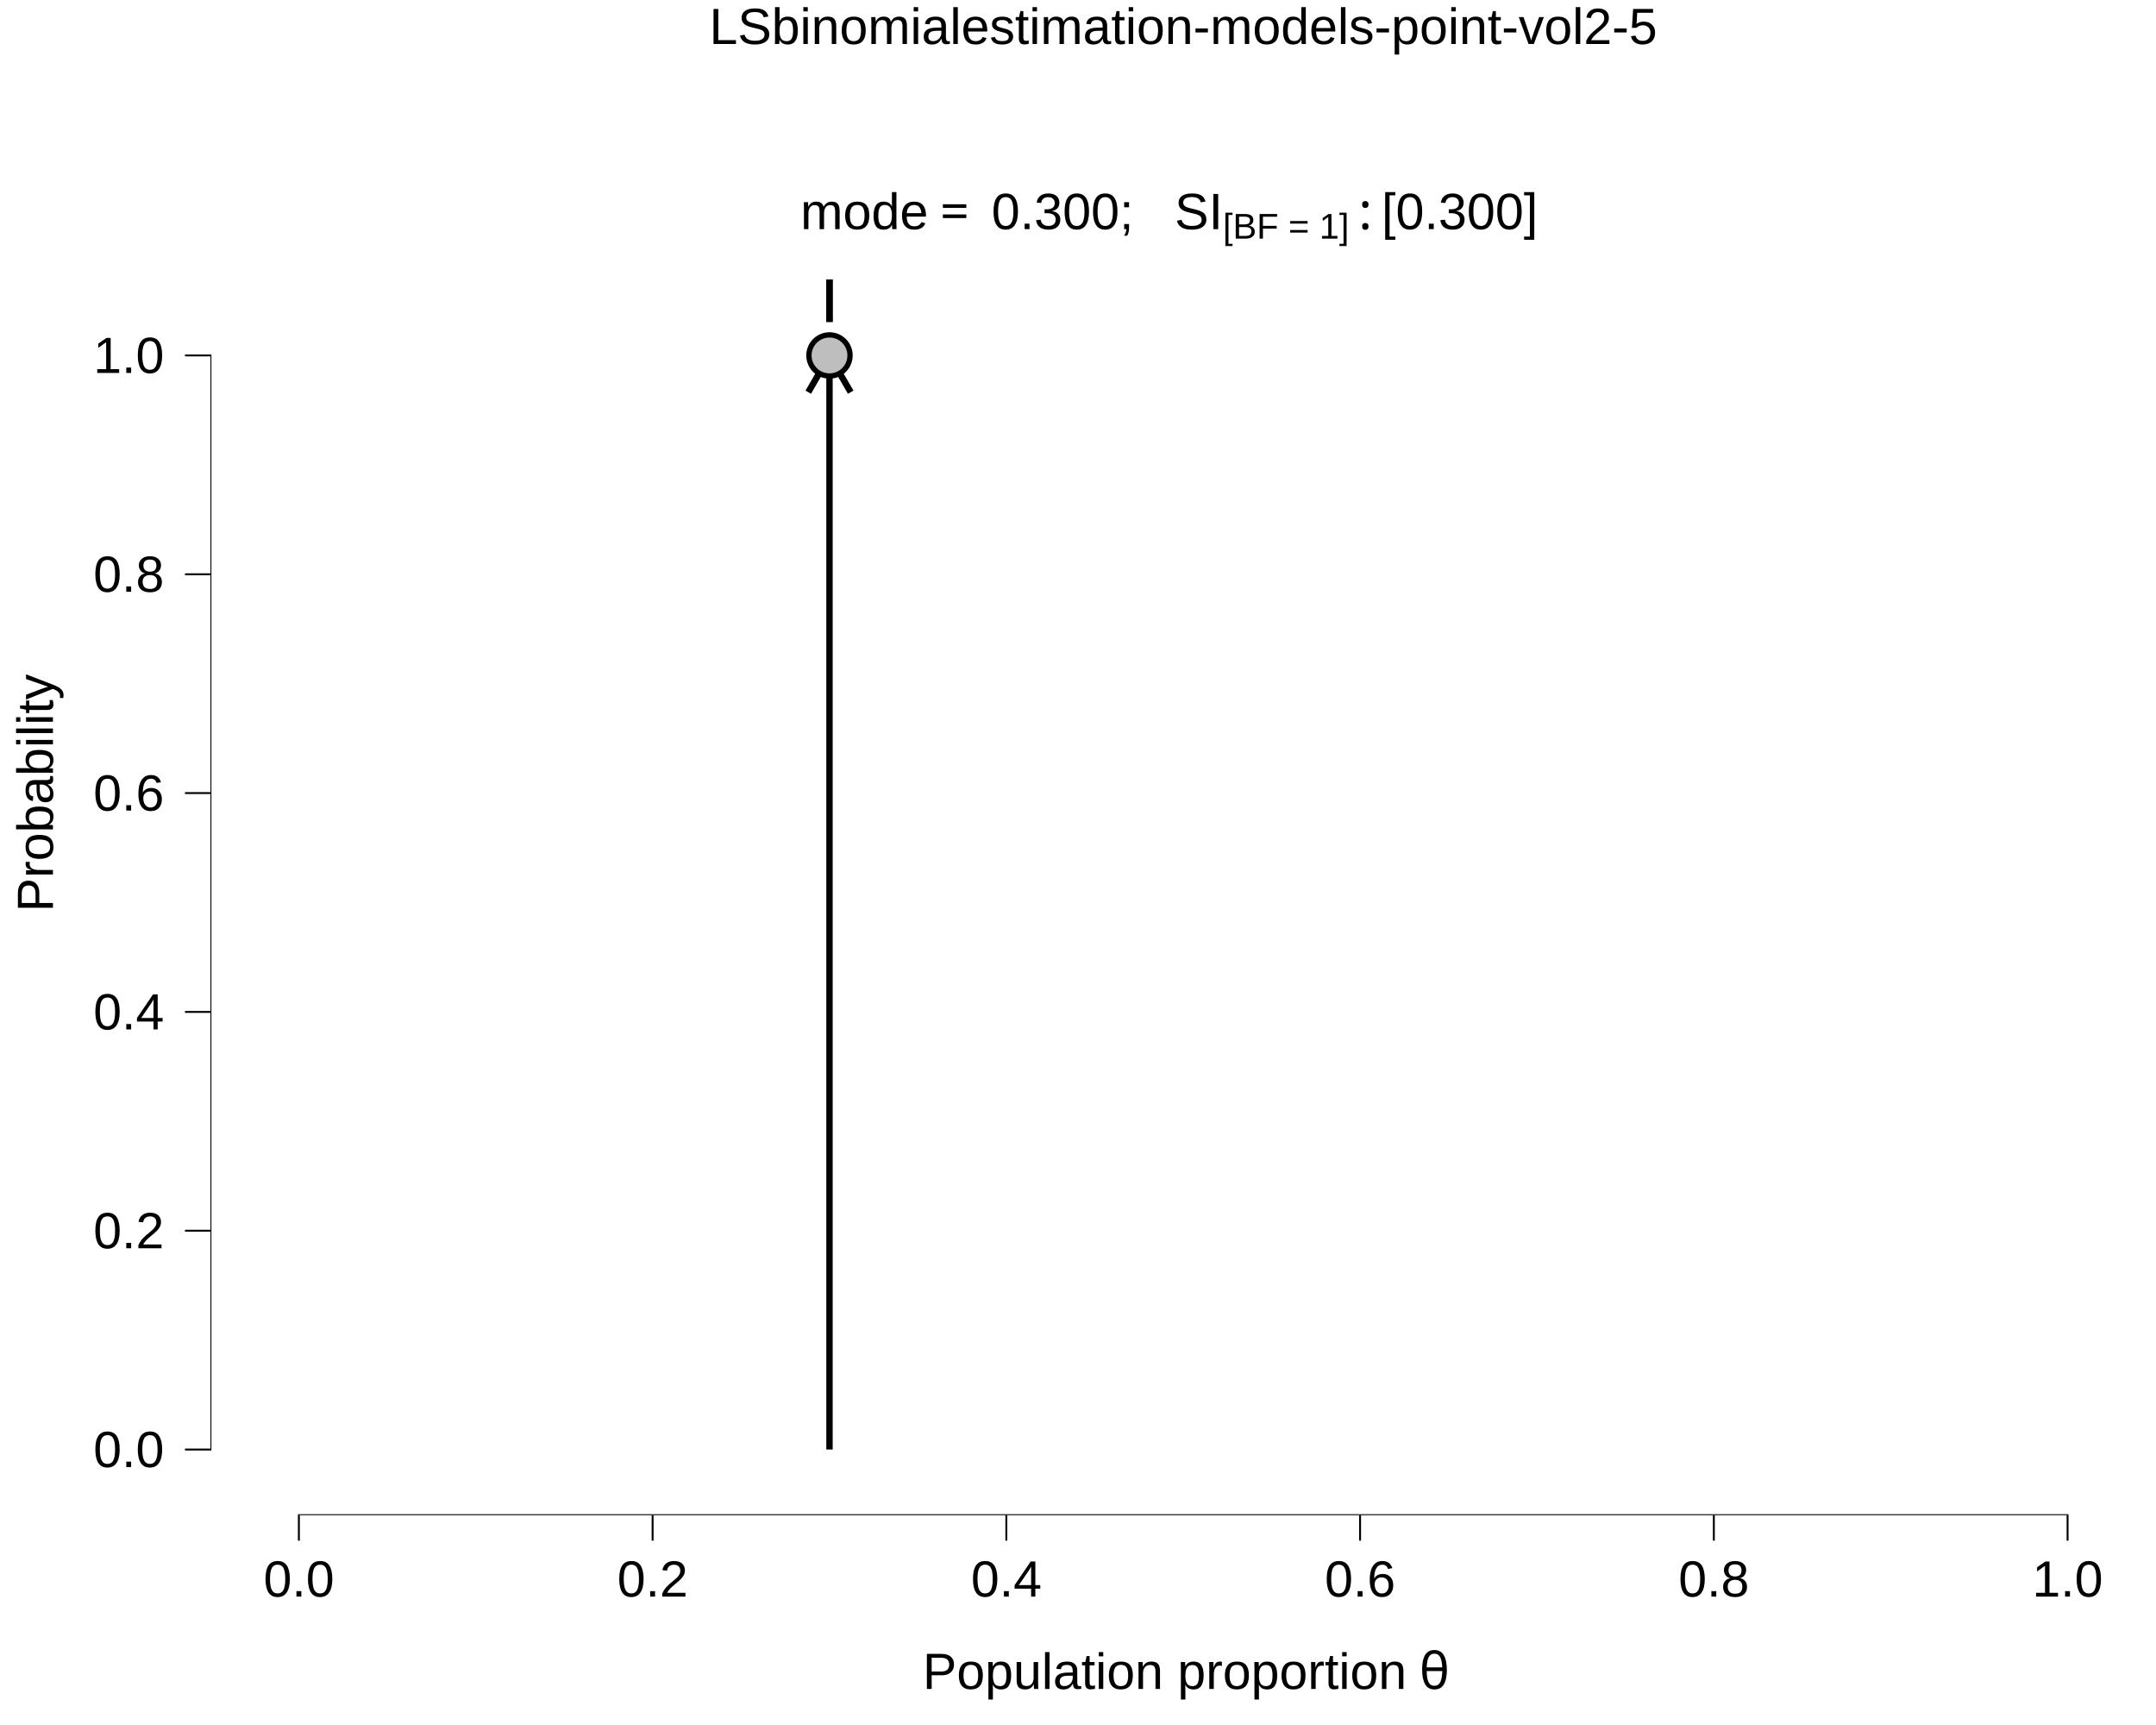
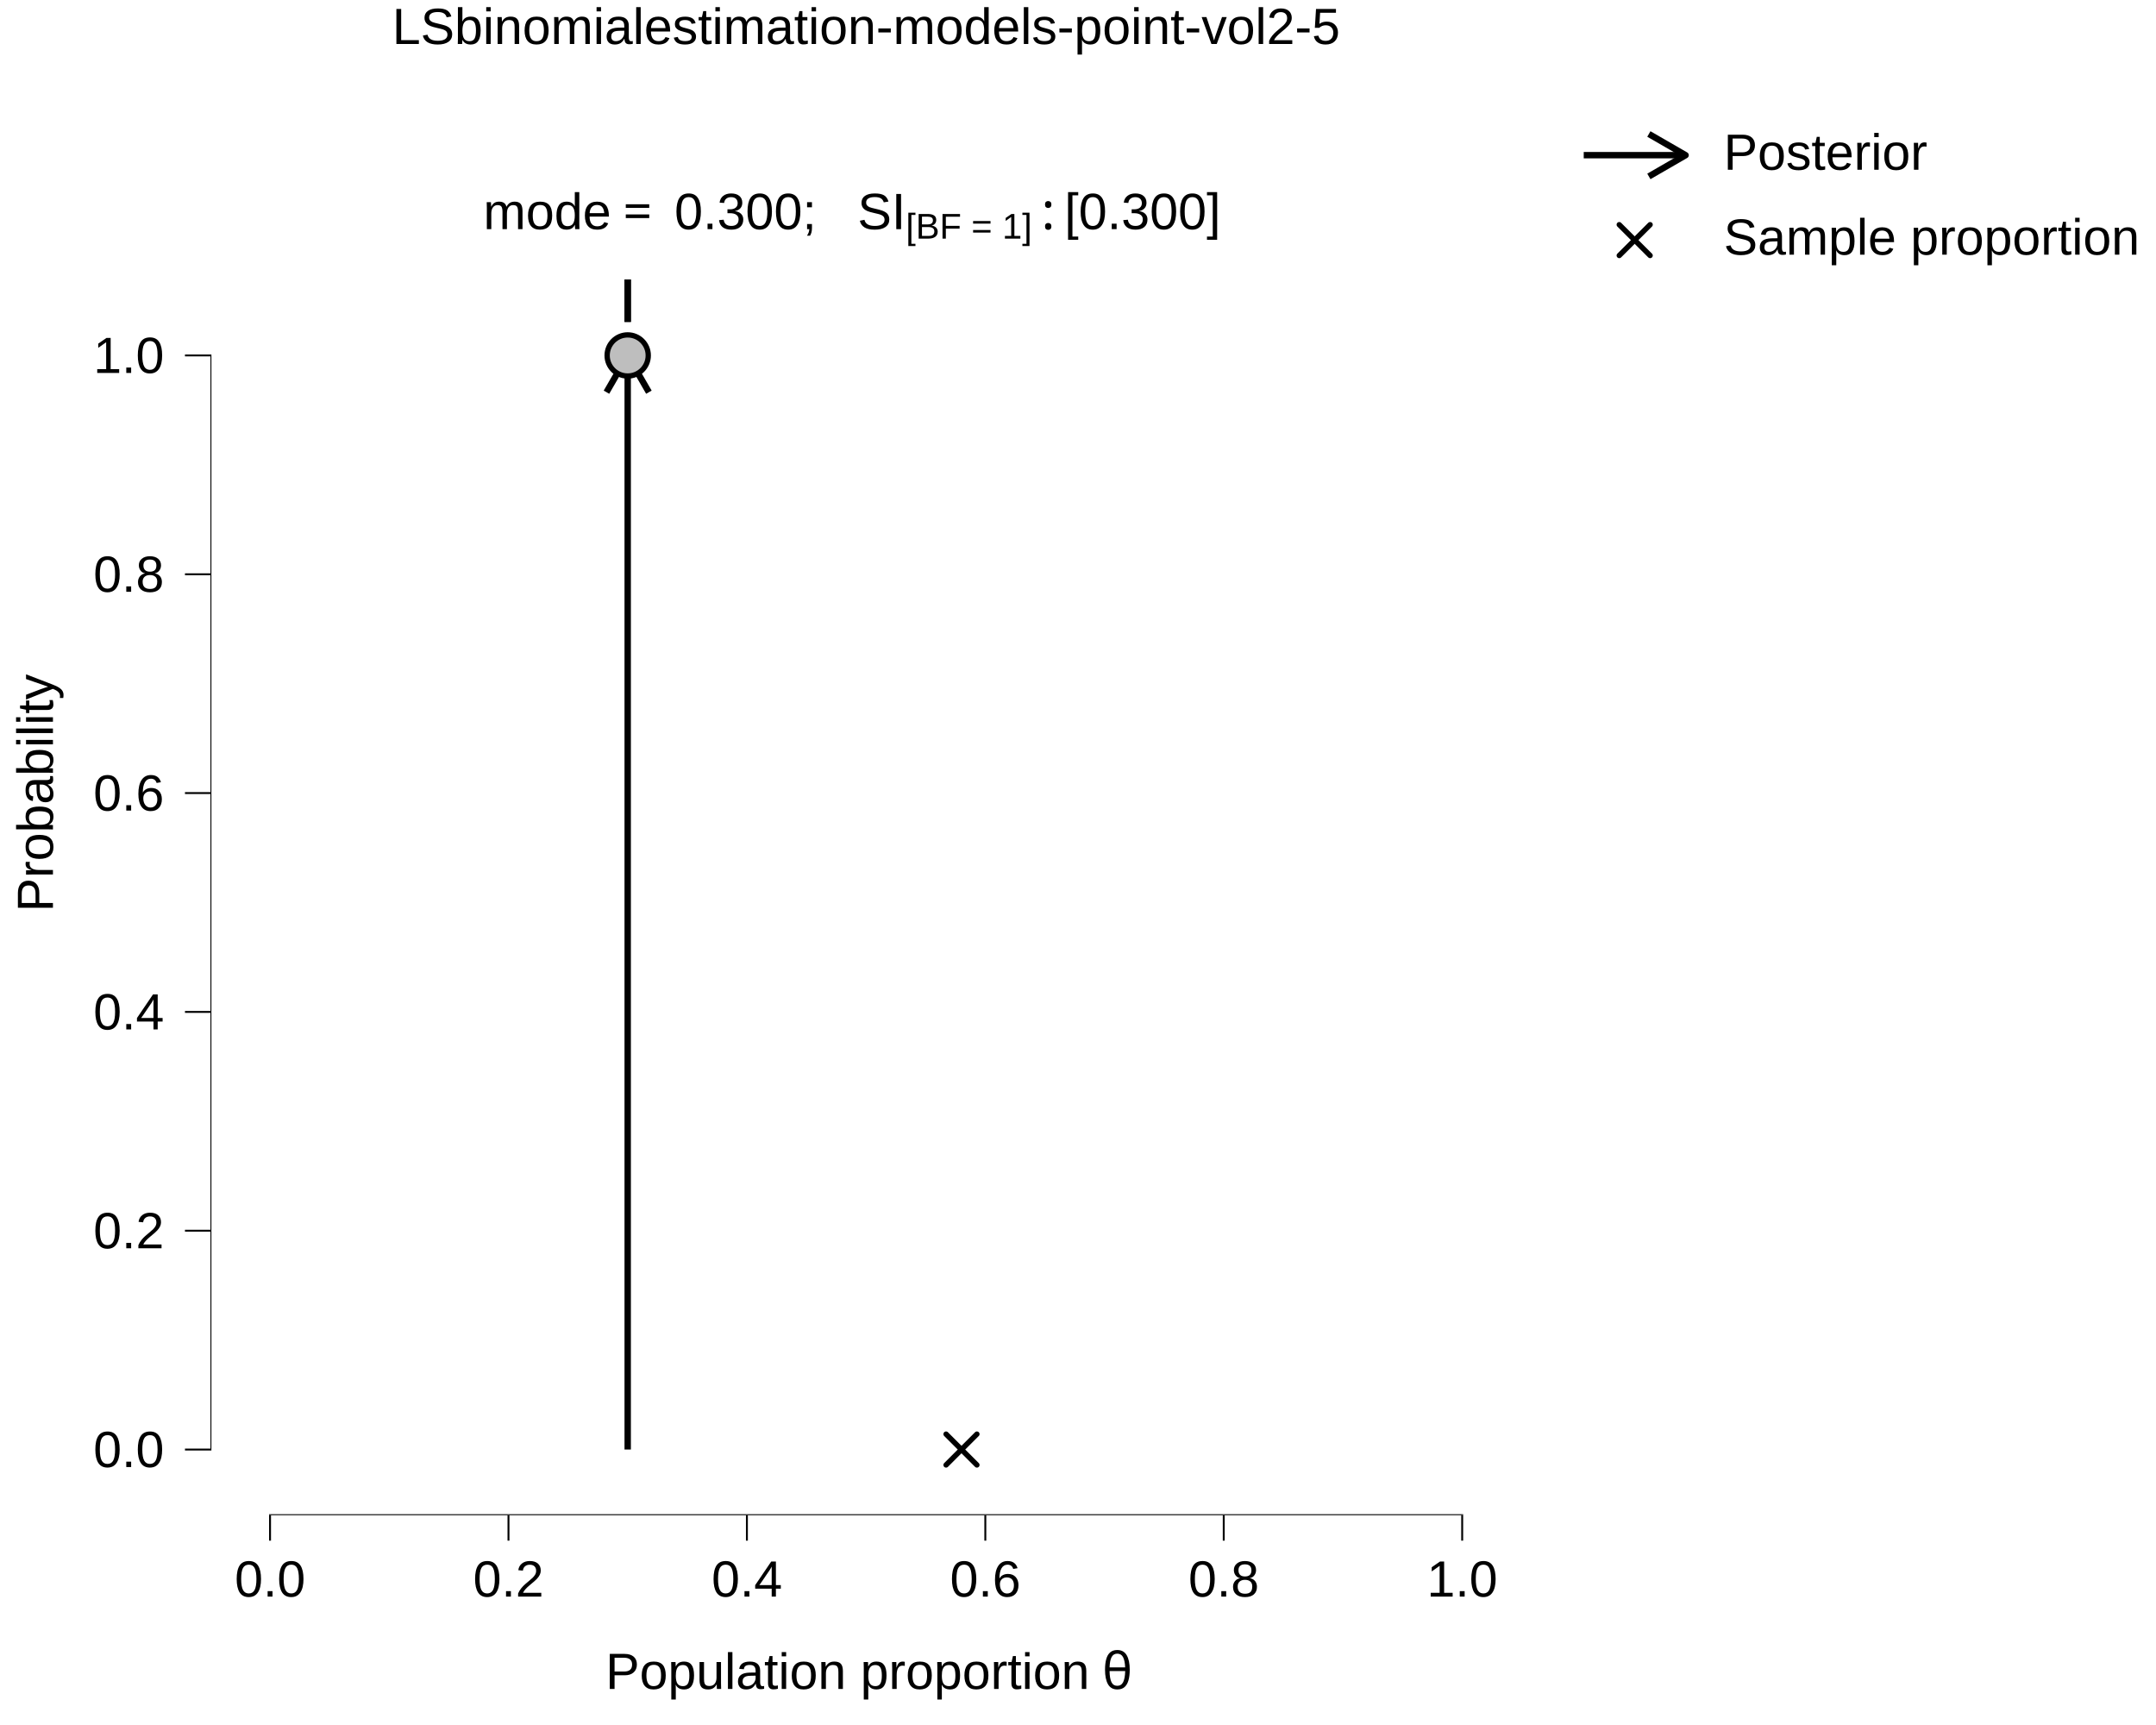
<svg xmlns="http://www.w3.org/2000/svg" viewBox="0 0 720.00 576.00">
  <defs>
    <style type="text/css">
    line, polyline, polygon, path, rect, circle {
      fill: none;
      stroke: #000000;
      stroke-linecap: round;
      stroke-linejoin: round;
      stroke-miterlimit: 10.00;
    }
  </style>
  </defs>
  <rect width="100%" height="100%" style="stroke: none; fill: #FFFFFF;" />
  <rect x="0.00" y="0.00" width="720.00" height="576.00" style="stroke-width: 10.67; stroke: none;" />
  <defs>
-     <clipPath id="cpNzAuMjh8NzIwLjAwfDUwNS45NHwyMy43MA==">
-       <rect x="70.28" y="23.70" width="649.72" height="482.24" />
+     <clipPath id="cpNzAuMjh8NTA4LjIwfDUwNS45NHwyMy43MA==">
+       <rect x="70.28" y="23.70" width="437.93" height="482.24" />
    </clipPath>
  </defs>
-   <rect x="70.28" y="23.70" width="649.72" height="482.24" style="stroke-width: 10.67; stroke: none;" clip-path="url(#cpNzAuMjh8NzIwLjAwfDUwNS45NHwyMy43MA==)" />
-   <line x1="277.01" y1="484.02" x2="277.01" y2="118.69" style="stroke-width: 2.13; stroke-linecap: butt;" clip-path="url(#cpNzAuMjh8NzIwLjAwfDUwNS45NHwyMy43MA==)" />
-   <polyline points="284.09,130.96 277.01,118.69 269.92,130.96 " style="stroke-width: 2.13; stroke-linecap: butt;" clip-path="url(#cpNzAuMjh8NzIwLjAwfDUwNS45NHwyMy43MA==)" />
-   <line x1="277.01" y1="100.42" x2="277.01" y2="100.42" style="stroke-width: 2.13; stroke-linecap: butt;" clip-path="url(#cpNzAuMjh8NzIwLjAwfDUwNS45NHwyMy43MA==)" />
-   <polyline points="277.01,93.34 277.01,100.42 277.01,107.51 " style="stroke-width: 2.13; stroke-linecap: butt;" clip-path="url(#cpNzAuMjh8NzIwLjAwfDUwNS45NHwyMy43MA==)" />
-   <line x1="277.01" y1="100.42" x2="277.01" y2="100.42" style="stroke-width: 2.13; stroke-linecap: butt;" clip-path="url(#cpNzAuMjh8NzIwLjAwfDUwNS45NHwyMy43MA==)" />
-   <polyline points="277.01,93.34 277.01,100.42 277.01,107.51 " style="stroke-width: 2.13; stroke-linecap: butt;" clip-path="url(#cpNzAuMjh8NzIwLjAwfDUwNS45NHwyMy43MA==)" />
-   <g clip-path="url(#cpNzAuMjh8NzIwLjAwfDUwNS45NHwyMy43MA==)">
-     <text x="267.30" y="76.52" style="font-size: 17.07px; font-family: Liberation Sans;" textLength="42.67px" lengthAdjust="spacingAndGlyphs">mode</text>
+   <rect x="70.28" y="23.70" width="437.93" height="482.24" style="stroke-width: 10.67; stroke: none;" clip-path="url(#cpNzAuMjh8NTA4LjIwfDUwNS45NHwyMy43MA==)" />
+   <line x1="209.62" y1="484.02" x2="209.62" y2="118.69" style="stroke-width: 2.13; stroke-linecap: butt;" clip-path="url(#cpNzAuMjh8NTA4LjIwfDUwNS45NHwyMy43MA==)" />
+   <polyline points="216.70,130.96 209.62,118.69 202.53,130.96 " style="stroke-width: 2.13; stroke-linecap: butt;" clip-path="url(#cpNzAuMjh8NTA4LjIwfDUwNS45NHwyMy43MA==)" />
+   <line x1="209.62" y1="100.42" x2="209.62" y2="100.42" style="stroke-width: 2.13; stroke-linecap: butt;" clip-path="url(#cpNzAuMjh8NTA4LjIwfDUwNS45NHwyMy43MA==)" />
+   <polyline points="209.62,93.34 209.62,100.42 209.62,107.51 " style="stroke-width: 2.13; stroke-linecap: butt;" clip-path="url(#cpNzAuMjh8NTA4LjIwfDUwNS45NHwyMy43MA==)" />
+   <line x1="209.62" y1="100.42" x2="209.62" y2="100.42" style="stroke-width: 2.13; stroke-linecap: butt;" clip-path="url(#cpNzAuMjh8NTA4LjIwfDUwNS45NHwyMy43MA==)" />
+   <polyline points="209.62,93.34 209.62,100.42 209.62,107.51 " style="stroke-width: 2.13; stroke-linecap: butt;" clip-path="url(#cpNzAuMjh8NTA4LjIwfDUwNS45NHwyMy43MA==)" />
+   <g clip-path="url(#cpNzAuMjh8NTA4LjIwfDUwNS45NHwyMy43MA==)">
+     <text x="161.40" y="76.52" style="font-size: 17.07px; font-family: Liberation Sans;" textLength="42.67px" lengthAdjust="spacingAndGlyphs">mode</text>
  </g>
-   <g clip-path="url(#cpNzAuMjh8NzIwLjAwfDUwNS45NHwyMy43MA==)">
-     <text x="313.92" y="76.52" style="font-size: 17.07px; font-family: Symbola;" textLength="13.25px" lengthAdjust="spacingAndGlyphs">=</text>
+   <g clip-path="url(#cpNzAuMjh8NTA4LjIwfDUwNS45NHwyMy43MA==)">
+     <text x="208.03" y="76.52" style="font-size: 17.07px; font-family: Symbola;" textLength="13.25px" lengthAdjust="spacingAndGlyphs">=</text>
  </g>
-   <g clip-path="url(#cpNzAuMjh8NzIwLjAwfDUwNS45NHwyMy43MA==)">
-     <text x="331.12" y="76.52" style="font-size: 17.07px; font-family: Liberation Sans;" textLength="56.88px" lengthAdjust="spacingAndGlyphs"> 0.300; </text>
+   <g clip-path="url(#cpNzAuMjh8NTA4LjIwfDUwNS45NHwyMy43MA==)">
+     <text x="225.23" y="76.52" style="font-size: 17.07px; font-family: Liberation Sans;" textLength="56.88px" lengthAdjust="spacingAndGlyphs"> 0.300; </text>
  </g>
-   <g clip-path="url(#cpNzAuMjh8NzIwLjAwfDUwNS45NHwyMy43MA==)">
-     <text x="388.00" y="76.52" style="font-size: 17.07px; font-family: Symbola;" textLength="4.27px" lengthAdjust="spacingAndGlyphs"> </text>
+   <g clip-path="url(#cpNzAuMjh8NTA4LjIwfDUwNS45NHwyMy43MA==)">
+     <text x="282.10" y="76.52" style="font-size: 17.07px; font-family: Symbola;" textLength="4.27px" lengthAdjust="spacingAndGlyphs"> </text>
  </g>
-   <g clip-path="url(#cpNzAuMjh8NzIwLjAwfDUwNS45NHwyMy43MA==)">
-     <text x="392.26" y="76.52" style="font-size: 17.07px; font-family: Liberation Sans;" textLength="11.38px" lengthAdjust="spacingAndGlyphs">S</text>
+   <g clip-path="url(#cpNzAuMjh8NTA4LjIwfDUwNS45NHwyMy43MA==)">
+     <text x="286.37" y="76.52" style="font-size: 17.07px; font-family: Liberation Sans;" textLength="11.38px" lengthAdjust="spacingAndGlyphs">S</text>
  </g>
-   <g clip-path="url(#cpNzAuMjh8NzIwLjAwfDUwNS45NHwyMy43MA==)">
-     <text x="403.64" y="76.52" style="font-size: 17.07px; font-family: Liberation Sans;" textLength="4.73px" lengthAdjust="spacingAndGlyphs">I</text>
+   <g clip-path="url(#cpNzAuMjh8NTA4LjIwfDUwNS45NHwyMy43MA==)">
+     <text x="297.74" y="76.52" style="font-size: 17.07px; font-family: Liberation Sans;" textLength="4.73px" lengthAdjust="spacingAndGlyphs">I</text>
  </g>
-   <g clip-path="url(#cpNzAuMjh8NzIwLjAwfDUwNS45NHwyMy43MA==)">
-     <text x="408.37" y="79.67" style="font-size: 11.95px; font-family: Liberation Sans;" textLength="42.12px" lengthAdjust="spacingAndGlyphs">[BF = 1]</text>
+   <g clip-path="url(#cpNzAuMjh8NTA4LjIwfDUwNS45NHwyMy43MA==)">
+     <text x="302.48" y="79.67" style="font-size: 11.95px; font-family: Liberation Sans;" textLength="42.12px" lengthAdjust="spacingAndGlyphs">[BF = 1]</text>
  </g>
-   <g clip-path="url(#cpNzAuMjh8NzIwLjAwfDUwNS45NHwyMy43MA==)">
-     <text x="453.66" y="76.52" style="font-size: 17.07px; font-family: Symbola;" textLength="4.55px" lengthAdjust="spacingAndGlyphs">:</text>
+   <g clip-path="url(#cpNzAuMjh8NTA4LjIwfDUwNS45NHwyMy43MA==)">
+     <text x="347.76" y="76.52" style="font-size: 17.07px; font-family: Symbola;" textLength="4.55px" lengthAdjust="spacingAndGlyphs">:</text>
  </g>
-   <g clip-path="url(#cpNzAuMjh8NzIwLjAwfDUwNS45NHwyMy43MA==)">
-     <text x="461.37" y="76.52" style="font-size: 17.07px; font-family: Liberation Sans;" textLength="61.61px" lengthAdjust="spacingAndGlyphs"> [0.300] </text>
+   <g clip-path="url(#cpNzAuMjh8NTA4LjIwfDUwNS45NHwyMy43MA==)">
+     <text x="355.47" y="76.52" style="font-size: 17.07px; font-family: Liberation Sans;" textLength="61.61px" lengthAdjust="spacingAndGlyphs"> [0.300] </text>
  </g>
-   <circle cx="277.01" cy="118.69" r="5.15pt" style="stroke-width: 1.77; fill: #BEBEBE;" clip-path="url(#cpNzAuMjh8NzIwLjAwfDUwNS45NHwyMy43MA==)" />
-   <line x1="99.49" y1="505.94" x2="690.79" y2="505.94" style="stroke-width: 0.64; stroke-linecap: butt;" clip-path="url(#cpNzAuMjh8NzIwLjAwfDUwNS45NHwyMy43MA==)" />
-   <line x1="70.28" y1="484.34" x2="70.28" y2="118.37" style="stroke-width: 0.64; stroke-linecap: butt;" clip-path="url(#cpNzAuMjh8NzIwLjAwfDUwNS45NHwyMy43MA==)" />
-   <rect x="70.28" y="23.70" width="649.72" height="482.24" style="stroke-width: 0.00; stroke: none;" clip-path="url(#cpNzAuMjh8NzIwLjAwfDUwNS45NHwyMy43MA==)" />
+   <line x1="315.94" y1="489.17" x2="326.24" y2="478.87" style="stroke-width: 1.77;" clip-path="url(#cpNzAuMjh8NTA4LjIwfDUwNS45NHwyMy43MA==)" />
+   <line x1="315.94" y1="478.87" x2="326.24" y2="489.17" style="stroke-width: 1.77;" clip-path="url(#cpNzAuMjh8NTA4LjIwfDUwNS45NHwyMy43MA==)" />
+   <circle cx="209.62" cy="118.69" r="5.15pt" style="stroke-width: 1.77; fill: #BEBEBE;" clip-path="url(#cpNzAuMjh8NTA4LjIwfDUwNS45NHwyMy43MA==)" />
+   <line x1="89.86" y1="505.94" x2="488.62" y2="505.94" style="stroke-width: 0.64; stroke-linecap: butt;" clip-path="url(#cpNzAuMjh8NTA4LjIwfDUwNS45NHwyMy43MA==)" />
+   <line x1="70.28" y1="484.34" x2="70.28" y2="118.37" style="stroke-width: 0.64; stroke-linecap: butt;" clip-path="url(#cpNzAuMjh8NTA4LjIwfDUwNS45NHwyMy43MA==)" />
+   <rect x="70.28" y="23.70" width="437.93" height="482.24" style="stroke-width: 0.00; stroke: none;" clip-path="url(#cpNzAuMjh8NTA4LjIwfDUwNS45NHwyMy43MA==)" />
  <defs>
    <clipPath id="cpMC4wMHw3MjAuMDB8NTc2LjAwfDAuMDA=">
      <rect x="0.00" y="0.00" width="720.00" height="576.00" />
    </clipPath>
  </defs>
  <polyline points="70.28,505.94 70.28,23.70 " style="stroke-width: 0.00; stroke: none; stroke-linecap: butt;" clip-path="url(#cpMC4wMHw3MjAuMDB8NTc2LjAwfDAuMDA=)" />
  <g clip-path="url(#cpMC4wMHw3MjAuMDB8NTc2LjAwfDAuMDA=)">
    <text x="31.17" y="489.87" style="font-size: 17.00px; font-family: Liberation Sans;" textLength="23.62px" lengthAdjust="spacingAndGlyphs">0.0</text>
  </g>
  <g clip-path="url(#cpMC4wMHw3MjAuMDB8NTc2LjAwfDAuMDA=)">
    <text x="31.17" y="416.81" style="font-size: 17.00px; font-family: Liberation Sans;" textLength="23.62px" lengthAdjust="spacingAndGlyphs">0.2</text>
  </g>
  <g clip-path="url(#cpMC4wMHw3MjAuMDB8NTc2LjAwfDAuMDA=)">
    <text x="31.17" y="343.74" style="font-size: 17.00px; font-family: Liberation Sans;" textLength="23.62px" lengthAdjust="spacingAndGlyphs">0.4</text>
  </g>
  <g clip-path="url(#cpMC4wMHw3MjAuMDB8NTc2LjAwfDAuMDA=)">
    <text x="31.17" y="270.67" style="font-size: 17.00px; font-family: Liberation Sans;" textLength="23.62px" lengthAdjust="spacingAndGlyphs">0.6</text>
  </g>
  <g clip-path="url(#cpMC4wMHw3MjAuMDB8NTc2LjAwfDAuMDA=)">
    <text x="31.17" y="197.61" style="font-size: 17.00px; font-family: Liberation Sans;" textLength="23.62px" lengthAdjust="spacingAndGlyphs">0.8</text>
  </g>
  <g clip-path="url(#cpMC4wMHw3MjAuMDB8NTc2LjAwfDAuMDA=)">
    <text x="31.17" y="124.54" style="font-size: 17.00px; font-family: Liberation Sans;" textLength="23.62px" lengthAdjust="spacingAndGlyphs">1.0</text>
  </g>
  <polyline points="61.77,484.02 70.28,484.02 " style="stroke-width: 0.64; stroke-linecap: butt;" clip-path="url(#cpMC4wMHw3MjAuMDB8NTc2LjAwfDAuMDA=)" />
  <polyline points="61.77,410.95 70.28,410.95 " style="stroke-width: 0.64; stroke-linecap: butt;" clip-path="url(#cpMC4wMHw3MjAuMDB8NTc2LjAwfDAuMDA=)" />
  <polyline points="61.77,337.89 70.28,337.89 " style="stroke-width: 0.64; stroke-linecap: butt;" clip-path="url(#cpMC4wMHw3MjAuMDB8NTc2LjAwfDAuMDA=)" />
  <polyline points="61.77,264.82 70.28,264.82 " style="stroke-width: 0.64; stroke-linecap: butt;" clip-path="url(#cpMC4wMHw3MjAuMDB8NTc2LjAwfDAuMDA=)" />
  <polyline points="61.77,191.76 70.28,191.76 " style="stroke-width: 0.64; stroke-linecap: butt;" clip-path="url(#cpMC4wMHw3MjAuMDB8NTc2LjAwfDAuMDA=)" />
  <polyline points="61.77,118.69 70.28,118.69 " style="stroke-width: 0.64; stroke-linecap: butt;" clip-path="url(#cpMC4wMHw3MjAuMDB8NTc2LjAwfDAuMDA=)" />
-   <polyline points="70.28,505.94 720.00,505.94 " style="stroke-width: 0.00; stroke: none; stroke-linecap: butt;" clip-path="url(#cpMC4wMHw3MjAuMDB8NTc2LjAwfDAuMDA=)" />
-   <polyline points="99.81,514.44 99.81,505.94 " style="stroke-width: 0.64; stroke-linecap: butt;" clip-path="url(#cpMC4wMHw3MjAuMDB8NTc2LjAwfDAuMDA=)" />
-   <polyline points="217.94,514.44 217.94,505.94 " style="stroke-width: 0.64; stroke-linecap: butt;" clip-path="url(#cpMC4wMHw3MjAuMDB8NTc2LjAwfDAuMDA=)" />
-   <polyline points="336.07,514.44 336.07,505.94 " style="stroke-width: 0.64; stroke-linecap: butt;" clip-path="url(#cpMC4wMHw3MjAuMDB8NTc2LjAwfDAuMDA=)" />
-   <polyline points="454.20,514.44 454.20,505.94 " style="stroke-width: 0.64; stroke-linecap: butt;" clip-path="url(#cpMC4wMHw3MjAuMDB8NTc2LjAwfDAuMDA=)" />
-   <polyline points="572.34,514.44 572.34,505.94 " style="stroke-width: 0.64; stroke-linecap: butt;" clip-path="url(#cpMC4wMHw3MjAuMDB8NTc2LjAwfDAuMDA=)" />
-   <polyline points="690.47,514.44 690.47,505.94 " style="stroke-width: 0.64; stroke-linecap: butt;" clip-path="url(#cpMC4wMHw3MjAuMDB8NTc2LjAwfDAuMDA=)" />
+   <polyline points="70.28,505.94 508.20,505.94 " style="stroke-width: 0.00; stroke: none; stroke-linecap: butt;" clip-path="url(#cpMC4wMHw3MjAuMDB8NTc2LjAwfDAuMDA=)" />
+   <polyline points="90.18,514.44 90.18,505.94 " style="stroke-width: 0.64; stroke-linecap: butt;" clip-path="url(#cpMC4wMHw3MjAuMDB8NTc2LjAwfDAuMDA=)" />
+   <polyline points="169.81,514.44 169.81,505.94 " style="stroke-width: 0.64; stroke-linecap: butt;" clip-path="url(#cpMC4wMHw3MjAuMDB8NTc2LjAwfDAuMDA=)" />
+   <polyline points="249.43,514.44 249.43,505.94 " style="stroke-width: 0.64; stroke-linecap: butt;" clip-path="url(#cpMC4wMHw3MjAuMDB8NTc2LjAwfDAuMDA=)" />
+   <polyline points="329.05,514.44 329.05,505.94 " style="stroke-width: 0.64; stroke-linecap: butt;" clip-path="url(#cpMC4wMHw3MjAuMDB8NTc2LjAwfDAuMDA=)" />
+   <polyline points="408.67,514.44 408.67,505.94 " style="stroke-width: 0.64; stroke-linecap: butt;" clip-path="url(#cpMC4wMHw3MjAuMDB8NTc2LjAwfDAuMDA=)" />
+   <polyline points="488.30,514.44 488.30,505.94 " style="stroke-width: 0.64; stroke-linecap: butt;" clip-path="url(#cpMC4wMHw3MjAuMDB8NTc2LjAwfDAuMDA=)" />
  <g clip-path="url(#cpMC4wMHw3MjAuMDB8NTc2LjAwfDAuMDA=)">
-     <text x="88.00" y="533.12" style="font-size: 17.00px; font-family: Liberation Sans;" textLength="23.62px" lengthAdjust="spacingAndGlyphs">0.0</text>
+     <text x="78.37" y="533.12" style="font-size: 17.00px; font-family: Liberation Sans;" textLength="23.62px" lengthAdjust="spacingAndGlyphs">0.0</text>
  </g>
  <g clip-path="url(#cpMC4wMHw3MjAuMDB8NTc2LjAwfDAuMDA=)">
-     <text x="206.13" y="533.12" style="font-size: 17.00px; font-family: Liberation Sans;" textLength="23.62px" lengthAdjust="spacingAndGlyphs">0.2</text>
+     <text x="157.99" y="533.12" style="font-size: 17.00px; font-family: Liberation Sans;" textLength="23.62px" lengthAdjust="spacingAndGlyphs">0.2</text>
  </g>
  <g clip-path="url(#cpMC4wMHw3MjAuMDB8NTc2LjAwfDAuMDA=)">
-     <text x="324.26" y="533.12" style="font-size: 17.00px; font-family: Liberation Sans;" textLength="23.62px" lengthAdjust="spacingAndGlyphs">0.4</text>
+     <text x="237.62" y="533.12" style="font-size: 17.00px; font-family: Liberation Sans;" textLength="23.62px" lengthAdjust="spacingAndGlyphs">0.4</text>
  </g>
  <g clip-path="url(#cpMC4wMHw3MjAuMDB8NTc2LjAwfDAuMDA=)">
-     <text x="442.39" y="533.12" style="font-size: 17.00px; font-family: Liberation Sans;" textLength="23.62px" lengthAdjust="spacingAndGlyphs">0.6</text>
+     <text x="317.24" y="533.12" style="font-size: 17.00px; font-family: Liberation Sans;" textLength="23.62px" lengthAdjust="spacingAndGlyphs">0.6</text>
  </g>
  <g clip-path="url(#cpMC4wMHw3MjAuMDB8NTc2LjAwfDAuMDA=)">
-     <text x="560.52" y="533.12" style="font-size: 17.00px; font-family: Liberation Sans;" textLength="23.62px" lengthAdjust="spacingAndGlyphs">0.8</text>
+     <text x="396.86" y="533.12" style="font-size: 17.00px; font-family: Liberation Sans;" textLength="23.62px" lengthAdjust="spacingAndGlyphs">0.8</text>
  </g>
  <g clip-path="url(#cpMC4wMHw3MjAuMDB8NTc2LjAwfDAuMDA=)">
-     <text x="678.65" y="533.12" style="font-size: 17.00px; font-family: Liberation Sans;" textLength="23.62px" lengthAdjust="spacingAndGlyphs">1.0</text>
+     <text x="476.49" y="533.12" style="font-size: 17.00px; font-family: Liberation Sans;" textLength="23.62px" lengthAdjust="spacingAndGlyphs">1.0</text>
  </g>
  <g clip-path="url(#cpMC4wMHw3MjAuMDB8NTc2LjAwfDAuMDA=)">
-     <text x="308.15" y="563.96" style="font-size: 17.00px; font-family: Liberation Sans;" textLength="161.59px" lengthAdjust="spacingAndGlyphs">Population proportion</text>
+     <text x="202.25" y="563.96" style="font-size: 17.00px; font-family: Liberation Sans;" textLength="161.59px" lengthAdjust="spacingAndGlyphs">Population proportion</text>
  </g>
  <g clip-path="url(#cpMC4wMHw3MjAuMDB8NTc2LjAwfDAuMDA=)">
-     <text x="469.74" y="563.96" style="font-size: 17.00px; font-family: Symbola;" textLength="4.25px" lengthAdjust="spacingAndGlyphs"> </text>
+     <text x="363.84" y="563.96" style="font-size: 17.00px; font-family: Symbola;" textLength="4.25px" lengthAdjust="spacingAndGlyphs"> </text>
  </g>
  <g clip-path="url(#cpMC4wMHw3MjAuMDB8NTc2LjAwfDAuMDA=)">
-     <text x="473.99" y="563.96" style="font-size: 17.00px; font-family: Symbola;" textLength="8.14px" lengthAdjust="spacingAndGlyphs">θ</text>
+     <text x="368.09" y="563.96" style="font-size: 17.00px; font-family: Symbola;" textLength="8.14px" lengthAdjust="spacingAndGlyphs">θ</text>
  </g>
  <g clip-path="url(#cpMC4wMHw3MjAuMDB8NTc2LjAwfDAuMDA=)">
    <text transform="translate(17.68,304.51) rotate(-90)" style="font-size: 17.00px; font-family: Liberation Sans;" textLength="79.38px" lengthAdjust="spacingAndGlyphs">Probability</text>
  </g>
+   <rect x="519.16" y="23.70" width="200.84" height="76.12" style="stroke-width: 0.75; stroke: none;" clip-path="url(#cpMC4wMHw3MjAuMDB8NTc2LjAwfDAuMDA=)" />
+   <rect x="519.16" y="23.70" width="200.84" height="76.12" style="stroke-width: 10.67; stroke: none;" clip-path="url(#cpMC4wMHw3MjAuMDB8NTc2LjAwfDAuMDA=)" />
+   <rect x="524.64" y="37.65" width="42.52" height="28.35" style="stroke-width: 10.67; stroke: none;" clip-path="url(#cpMC4wMHw3MjAuMDB8NTc2LjAwfDAuMDA=)" />
+   <line x1="528.89" y1="51.82" x2="562.91" y2="51.82" style="stroke-width: 2.13; stroke-linecap: butt;" clip-path="url(#cpMC4wMHw3MjAuMDB8NTc2LjAwfDAuMDA=)" />
+   <polyline points="550.64,58.91 562.91,51.82 550.64,44.74 " style="stroke-width: 2.13; stroke-linecap: butt;" clip-path="url(#cpMC4wMHw3MjAuMDB8NTc2LjAwfDAuMDA=)" />
+   <rect x="524.64" y="66.00" width="42.52" height="28.35" style="stroke-width: 10.67; stroke: none;" clip-path="url(#cpMC4wMHw3MjAuMDB8NTc2LjAwfDAuMDA=)" />
+   <line x1="540.75" y1="85.32" x2="551.06" y2="75.02" style="stroke-width: 1.77;" clip-path="url(#cpMC4wMHw3MjAuMDB8NTc2LjAwfDAuMDA=)" />
+   <line x1="540.75" y1="75.02" x2="551.06" y2="85.32" style="stroke-width: 1.77;" clip-path="url(#cpMC4wMHw3MjAuMDB8NTc2LjAwfDAuMDA=)" />
  <g clip-path="url(#cpMC4wMHw3MjAuMDB8NTc2LjAwfDAuMDA=)">
-     <text x="236.89" y="14.69" style="font-size: 17.00px; font-family: Liberation Sans;" textLength="316.50px" lengthAdjust="spacingAndGlyphs">LSbinomialestimation-models-point-vol2-5</text>
+     <text x="575.63" y="56.68" style="font-size: 17.00px; font-family: Liberation Sans;" textLength="68.02px" lengthAdjust="spacingAndGlyphs">Posterior</text>
+   </g>
+   <g clip-path="url(#cpMC4wMHw3MjAuMDB8NTc2LjAwfDAuMDA=)">
+     <text x="575.63" y="85.03" style="font-size: 17.00px; font-family: Liberation Sans;" textLength="138.89px" lengthAdjust="spacingAndGlyphs">Sample proportion</text>
+   </g>
+   <g clip-path="url(#cpMC4wMHw3MjAuMDB8NTc2LjAwfDAuMDA=)">
+     <text x="130.99" y="14.69" style="font-size: 17.00px; font-family: Liberation Sans;" textLength="316.50px" lengthAdjust="spacingAndGlyphs">LSbinomialestimation-models-point-vol2-5</text>
  </g>
</svg>
